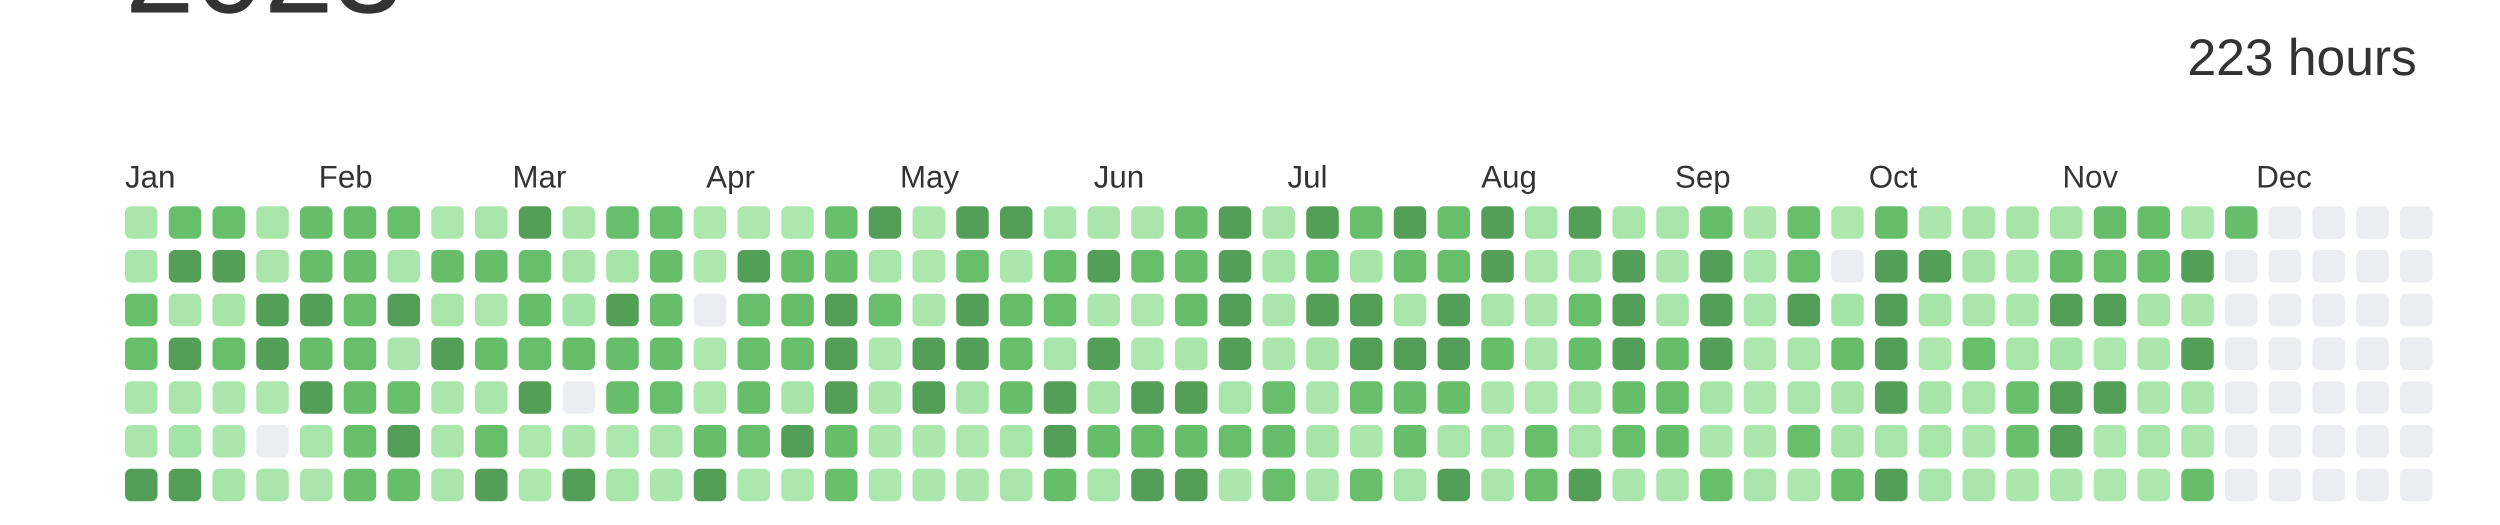
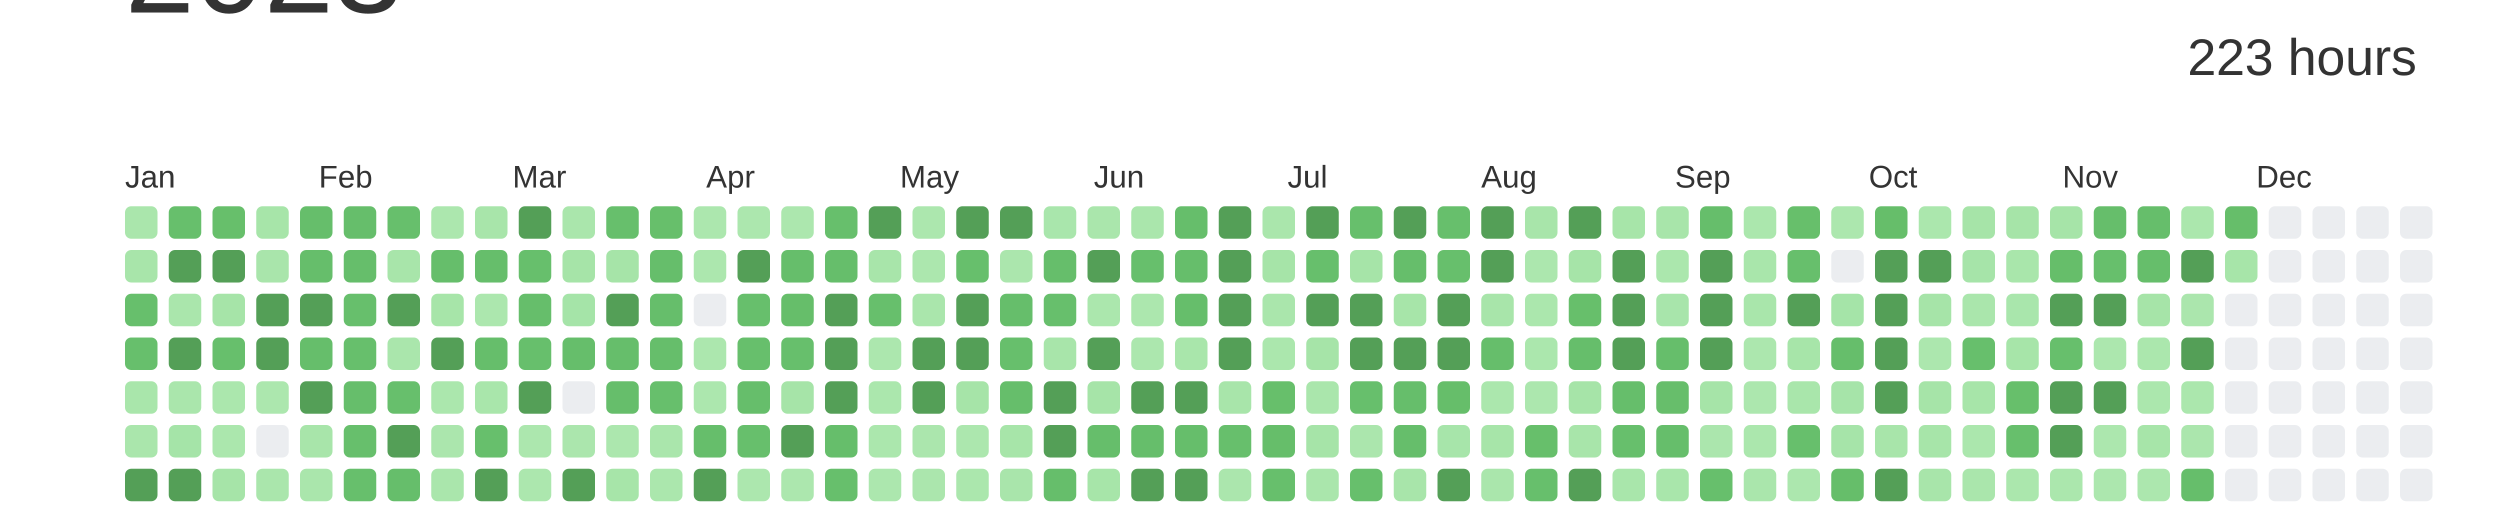
<svg xmlns="http://www.w3.org/2000/svg" baseProfile="full" height="42mm" version="1.1" viewBox="0,0,200,42" width="200mm">
  <defs />
  <rect fill="#ffffff" height="42" width="200" x="0" y="0" />
  <text alignment-baseline="hanging" fill="#333333" style="font-size:10.0px; font-family:Arial;" x="10" y="1">2023</text>
  <text alignment-baseline="hanging" fill="#333333" style="font-size:4.125px; font-family:Arial;" x="175" y="6">223 hours</text>
  <text fill="#333333" style="font-size:2.5px; font-family:Arial" x="10.0" y="15">Jan</text>
  <text fill="#333333" style="font-size:2.5px; font-family:Arial" x="25.5" y="15">Feb</text>
  <text fill="#333333" style="font-size:2.5px; font-family:Arial" x="41.0" y="15">Mar</text>
  <text fill="#333333" style="font-size:2.5px; font-family:Arial" x="56.5" y="15">Apr</text>
  <text fill="#333333" style="font-size:2.5px; font-family:Arial" x="72.0" y="15">May</text>
  <text fill="#333333" style="font-size:2.5px; font-family:Arial" x="87.5" y="15">Jun</text>
  <text fill="#333333" style="font-size:2.5px; font-family:Arial" x="103.0" y="15">Jul</text>
  <text fill="#333333" style="font-size:2.5px; font-family:Arial" x="118.5" y="15">Aug</text>
  <text fill="#333333" style="font-size:2.5px; font-family:Arial" x="134.0" y="15">Sep</text>
  <text fill="#333333" style="font-size:2.5px; font-family:Arial" x="149.5" y="15">Oct</text>
  <text fill="#333333" style="font-size:2.5px; font-family:Arial" x="165.0" y="15">Nov</text>
  <text fill="#333333" style="font-size:2.5px; font-family:Arial" x="180.5" y="15">Dec</text>
  <rect fill="#aae6ac" height="2.6" rx="0.5" ry="0.5" width="2.6" x="10.0" y="16.5" />
  <rect fill="#a8e5aa" height="2.6" rx="0.5" ry="0.5" width="2.6" x="10.0" y="20.0" />
  <rect fill="#67bf6c" height="2.6" rx="0.5" ry="0.5" width="2.6" x="10.0" y="23.5" />
  <rect fill="#67bf6c" height="2.6" rx="0.5" ry="0.5" width="2.6" x="10.0" y="27.0" />
  <rect fill="#a9e6ab" height="2.6" rx="0.5" ry="0.5" width="2.6" x="10.0" y="30.5" />
  <rect fill="#aae6ac" height="2.6" rx="0.5" ry="0.5" width="2.6" x="10.0" y="34.0" />
  <rect fill="#549F57" height="2.6" rx="0.5" ry="0.5" width="2.6" x="10.0" y="37.5" />
  <rect fill="#67bf6c" height="2.6" rx="0.5" ry="0.5" width="2.6" x="13.5" y="16.5" />
  <rect fill="#549F57" height="2.6" rx="0.5" ry="0.5" width="2.6" x="13.5" y="20.0" />
  <rect fill="#aae6ac" height="2.6" rx="0.5" ry="0.5" width="2.6" x="13.5" y="23.5" />
  <rect fill="#549F57" height="2.6" rx="0.5" ry="0.5" width="2.6" x="13.5" y="27.0" />
  <rect fill="#aae6ac" height="2.6" rx="0.5" ry="0.5" width="2.6" x="13.5" y="30.5" />
  <rect fill="#a5e4a8" height="2.6" rx="0.5" ry="0.5" width="2.6" x="13.5" y="34.0" />
  <rect fill="#549F57" height="2.6" rx="0.5" ry="0.5" width="2.6" x="13.5" y="37.5" />
  <rect fill="#67bf6b" height="2.6" rx="0.5" ry="0.5" width="2.6" x="17.0" y="16.5" />
  <rect fill="#549F57" height="2.6" rx="0.5" ry="0.5" width="2.6" x="17.0" y="20.0" />
  <rect fill="#a6e4a8" height="2.6" rx="0.5" ry="0.5" width="2.6" x="17.0" y="23.5" />
  <rect fill="#67bf6c" height="2.6" rx="0.5" ry="0.5" width="2.6" x="17.0" y="27.0" />
  <rect fill="#abe7ad" height="2.6" rx="0.5" ry="0.5" width="2.6" x="17.0" y="30.5" />
  <rect fill="#abe7ad" height="2.6" rx="0.5" ry="0.5" width="2.6" x="17.0" y="34.0" />
  <rect fill="#a6e4a8" height="2.6" rx="0.5" ry="0.5" width="2.6" x="17.0" y="37.5" />
  <rect fill="#a7e5a9" height="2.6" rx="0.5" ry="0.5" width="2.6" x="20.5" y="16.5" />
  <rect fill="#a9e5ab" height="2.6" rx="0.5" ry="0.5" width="2.6" x="20.5" y="20.0" />
  <rect fill="#549F57" height="2.6" rx="0.5" ry="0.5" width="2.6" x="20.5" y="23.5" />
  <rect fill="#549F57" height="2.6" rx="0.5" ry="0.5" width="2.6" x="20.5" y="27.0" />
  <rect fill="#ace7ae" height="2.6" rx="0.5" ry="0.5" width="2.6" x="20.5" y="30.5" />
  <rect fill="#EBEDF0" height="2.6" rx="0.5" ry="0.5" width="2.6" x="20.5" y="34.0" />
  <rect fill="#aae6ac" height="2.6" rx="0.5" ry="0.5" width="2.6" x="20.5" y="37.5" />
  <rect fill="#66be6b" height="2.6" rx="0.5" ry="0.5" width="2.6" x="24.0" y="16.5" />
  <rect fill="#66be6b" height="2.6" rx="0.5" ry="0.5" width="2.6" x="24.0" y="20.0" />
  <rect fill="#549F57" height="2.6" rx="0.5" ry="0.5" width="2.6" x="24.0" y="23.5" />
  <rect fill="#66be6b" height="2.6" rx="0.5" ry="0.5" width="2.6" x="24.0" y="27.0" />
  <rect fill="#549F57" height="2.6" rx="0.5" ry="0.5" width="2.6" x="24.0" y="30.5" />
  <rect fill="#a8e5aa" height="2.6" rx="0.5" ry="0.5" width="2.6" x="24.0" y="34.0" />
  <rect fill="#aae6ac" height="2.6" rx="0.5" ry="0.5" width="2.6" x="24.0" y="37.5" />
  <rect fill="#66be6b" height="2.6" rx="0.5" ry="0.5" width="2.6" x="27.5" y="16.5" />
  <rect fill="#66be6b" height="2.6" rx="0.5" ry="0.5" width="2.6" x="27.5" y="20.0" />
  <rect fill="#67bf6c" height="2.6" rx="0.5" ry="0.5" width="2.6" x="27.5" y="23.5" />
  <rect fill="#67bf6c" height="2.6" rx="0.5" ry="0.5" width="2.6" x="27.5" y="27.0" />
  <rect fill="#66be6b" height="2.6" rx="0.5" ry="0.5" width="2.6" x="27.5" y="30.5" />
  <rect fill="#67bf6c" height="2.6" rx="0.5" ry="0.5" width="2.6" x="27.5" y="34.0" />
  <rect fill="#67bf6c" height="2.6" rx="0.5" ry="0.5" width="2.6" x="27.5" y="37.5" />
  <rect fill="#67bf6c" height="2.6" rx="0.5" ry="0.5" width="2.6" x="31.0" y="16.5" />
  <rect fill="#a8e5aa" height="2.6" rx="0.5" ry="0.5" width="2.6" x="31.0" y="20.0" />
  <rect fill="#549F57" height="2.6" rx="0.5" ry="0.5" width="2.6" x="31.0" y="23.5" />
  <rect fill="#aae6ac" height="2.6" rx="0.5" ry="0.5" width="2.6" x="31.0" y="27.0" />
  <rect fill="#67bf6c" height="2.6" rx="0.5" ry="0.5" width="2.6" x="31.0" y="30.5" />
  <rect fill="#549F57" height="2.6" rx="0.5" ry="0.5" width="2.6" x="31.0" y="34.0" />
  <rect fill="#66be6b" height="2.6" rx="0.5" ry="0.5" width="2.6" x="31.0" y="37.5" />
  <rect fill="#ace7ae" height="2.6" rx="0.5" ry="0.5" width="2.6" x="34.5" y="16.5" />
  <rect fill="#66be6b" height="2.6" rx="0.5" ry="0.5" width="2.6" x="34.5" y="20.0" />
  <rect fill="#a7e5a9" height="2.6" rx="0.5" ry="0.5" width="2.6" x="34.5" y="23.5" />
  <rect fill="#549F57" height="2.6" rx="0.5" ry="0.5" width="2.6" x="34.5" y="27.0" />
  <rect fill="#abe7ad" height="2.6" rx="0.5" ry="0.5" width="2.6" x="34.5" y="30.5" />
  <rect fill="#abe6ad" height="2.6" rx="0.5" ry="0.5" width="2.6" x="34.5" y="34.0" />
  <rect fill="#aae6ac" height="2.6" rx="0.5" ry="0.5" width="2.6" x="34.5" y="37.5" />
  <rect fill="#a8e5aa" height="2.6" rx="0.5" ry="0.5" width="2.6" x="38.0" y="16.5" />
  <rect fill="#66be6b" height="2.6" rx="0.5" ry="0.5" width="2.6" x="38.0" y="20.0" />
  <rect fill="#ace7ae" height="2.6" rx="0.5" ry="0.5" width="2.6" x="38.0" y="23.5" />
  <rect fill="#66be6b" height="2.6" rx="0.5" ry="0.5" width="2.6" x="38.0" y="27.0" />
  <rect fill="#a9e6ab" height="2.6" rx="0.5" ry="0.5" width="2.6" x="38.0" y="30.5" />
  <rect fill="#67bf6c" height="2.6" rx="0.5" ry="0.5" width="2.6" x="38.0" y="34.0" />
  <rect fill="#549F57" height="2.6" rx="0.5" ry="0.5" width="2.6" x="38.0" y="37.5" />
  <rect fill="#549F57" height="2.6" rx="0.5" ry="0.5" width="2.6" x="41.5" y="16.5" />
  <rect fill="#67bf6c" height="2.6" rx="0.5" ry="0.5" width="2.6" x="41.5" y="20.0" />
  <rect fill="#66be6b" height="2.6" rx="0.5" ry="0.5" width="2.6" x="41.5" y="23.5" />
  <rect fill="#67bf6c" height="2.6" rx="0.5" ry="0.5" width="2.6" x="41.5" y="27.0" />
  <rect fill="#549F57" height="2.6" rx="0.5" ry="0.5" width="2.6" x="41.5" y="30.5" />
  <rect fill="#ace7ae" height="2.6" rx="0.5" ry="0.5" width="2.6" x="41.5" y="34.0" />
  <rect fill="#ace7ae" height="2.6" rx="0.5" ry="0.5" width="2.6" x="41.5" y="37.5" />
  <rect fill="#aae6ac" height="2.6" rx="0.5" ry="0.5" width="2.6" x="45.0" y="16.5" />
  <rect fill="#a6e4a8" height="2.6" rx="0.5" ry="0.5" width="2.6" x="45.0" y="20.0" />
  <rect fill="#a5e4a8" height="2.6" rx="0.5" ry="0.5" width="2.6" x="45.0" y="23.5" />
  <rect fill="#66be6b" height="2.6" rx="0.5" ry="0.5" width="2.6" x="45.0" y="27.0" />
  <rect fill="#EBEDF0" height="2.6" rx="0.5" ry="0.5" width="2.6" x="45.0" y="30.5" />
  <rect fill="#abe6ad" height="2.6" rx="0.5" ry="0.5" width="2.6" x="45.0" y="34.0" />
  <rect fill="#549F57" height="2.6" rx="0.5" ry="0.5" width="2.6" x="45.0" y="37.5" />
  <rect fill="#67bf6c" height="2.6" rx="0.5" ry="0.5" width="2.6" x="48.5" y="16.5" />
  <rect fill="#a6e4a8" height="2.6" rx="0.5" ry="0.5" width="2.6" x="48.5" y="20.0" />
  <rect fill="#549F57" height="2.6" rx="0.5" ry="0.5" width="2.6" x="48.5" y="23.5" />
  <rect fill="#66be6b" height="2.6" rx="0.5" ry="0.5" width="2.6" x="48.5" y="27.0" />
  <rect fill="#66be6b" height="2.6" rx="0.5" ry="0.5" width="2.6" x="48.5" y="30.5" />
  <rect fill="#ace7ae" height="2.6" rx="0.5" ry="0.5" width="2.6" x="48.5" y="34.0" />
  <rect fill="#a7e5a9" height="2.6" rx="0.5" ry="0.5" width="2.6" x="48.5" y="37.5" />
  <rect fill="#67bf6b" height="2.6" rx="0.5" ry="0.5" width="2.6" x="52.0" y="16.5" />
  <rect fill="#66be6b" height="2.6" rx="0.5" ry="0.5" width="2.6" x="52.0" y="20.0" />
  <rect fill="#66be6b" height="2.6" rx="0.5" ry="0.5" width="2.6" x="52.0" y="23.5" />
  <rect fill="#66be6b" height="2.6" rx="0.5" ry="0.5" width="2.6" x="52.0" y="27.0" />
  <rect fill="#67bf6c" height="2.6" rx="0.5" ry="0.5" width="2.6" x="52.0" y="30.5" />
  <rect fill="#aae6ac" height="2.6" rx="0.5" ry="0.5" width="2.6" x="52.0" y="34.0" />
  <rect fill="#abe7ad" height="2.6" rx="0.5" ry="0.5" width="2.6" x="52.0" y="37.5" />
  <rect fill="#ace7ae" height="2.6" rx="0.5" ry="0.5" width="2.6" x="55.5" y="16.5" />
  <rect fill="#ace7ae" height="2.6" rx="0.5" ry="0.5" width="2.6" x="55.5" y="20.0" />
  <rect fill="#EBEDF0" height="2.6" rx="0.5" ry="0.5" width="2.6" x="55.5" y="23.5" />
  <rect fill="#ace7ae" height="2.6" rx="0.5" ry="0.5" width="2.6" x="55.5" y="27.0" />
  <rect fill="#ace7ae" height="2.6" rx="0.5" ry="0.5" width="2.6" x="55.5" y="30.5" />
  <rect fill="#66be6b" height="2.6" rx="0.5" ry="0.5" width="2.6" x="55.5" y="34.0" />
  <rect fill="#549F57" height="2.6" rx="0.5" ry="0.5" width="2.6" x="55.5" y="37.5" />
  <rect fill="#ace7ae" height="2.6" rx="0.5" ry="0.5" width="2.6" x="59.0" y="16.5" />
  <rect fill="#549F57" height="2.6" rx="0.5" ry="0.5" width="2.6" x="59.0" y="20.0" />
  <rect fill="#67bf6c" height="2.6" rx="0.5" ry="0.5" width="2.6" x="59.0" y="23.5" />
  <rect fill="#67bf6c" height="2.6" rx="0.5" ry="0.5" width="2.6" x="59.0" y="27.0" />
  <rect fill="#66be6b" height="2.6" rx="0.5" ry="0.5" width="2.6" x="59.0" y="30.5" />
  <rect fill="#67bf6c" height="2.6" rx="0.5" ry="0.5" width="2.6" x="59.0" y="34.0" />
  <rect fill="#ace7ae" height="2.6" rx="0.5" ry="0.5" width="2.6" x="59.0" y="37.5" />
  <rect fill="#ace7ae" height="2.6" rx="0.5" ry="0.5" width="2.6" x="62.5" y="16.5" />
  <rect fill="#66be6b" height="2.6" rx="0.5" ry="0.5" width="2.6" x="62.5" y="20.0" />
  <rect fill="#66be6a" height="2.6" rx="0.5" ry="0.5" width="2.6" x="62.5" y="23.5" />
  <rect fill="#67bf6c" height="2.6" rx="0.5" ry="0.5" width="2.6" x="62.5" y="27.0" />
  <rect fill="#a6e4a8" height="2.6" rx="0.5" ry="0.5" width="2.6" x="62.5" y="30.5" />
  <rect fill="#549F57" height="2.6" rx="0.5" ry="0.5" width="2.6" x="62.5" y="34.0" />
  <rect fill="#ace7ae" height="2.6" rx="0.5" ry="0.5" width="2.6" x="62.5" y="37.5" />
  <rect fill="#67bf6c" height="2.6" rx="0.5" ry="0.5" width="2.6" x="66.0" y="16.5" />
  <rect fill="#66be6b" height="2.6" rx="0.5" ry="0.5" width="2.6" x="66.0" y="20.0" />
  <rect fill="#549F57" height="2.6" rx="0.5" ry="0.5" width="2.6" x="66.0" y="23.5" />
  <rect fill="#549F57" height="2.6" rx="0.5" ry="0.5" width="2.6" x="66.0" y="27.0" />
  <rect fill="#549F57" height="2.6" rx="0.5" ry="0.5" width="2.6" x="66.0" y="30.5" />
  <rect fill="#66be6b" height="2.6" rx="0.5" ry="0.5" width="2.6" x="66.0" y="34.0" />
  <rect fill="#67bf6c" height="2.6" rx="0.5" ry="0.5" width="2.6" x="66.0" y="37.5" />
  <rect fill="#549F57" height="2.6" rx="0.5" ry="0.5" width="2.6" x="69.5" y="16.5" />
  <rect fill="#a8e5aa" height="2.6" rx="0.5" ry="0.5" width="2.6" x="69.5" y="20.0" />
  <rect fill="#67bf6c" height="2.6" rx="0.5" ry="0.5" width="2.6" x="69.5" y="23.5" />
  <rect fill="#ace7ae" height="2.6" rx="0.5" ry="0.5" width="2.6" x="69.5" y="27.0" />
  <rect fill="#abe7ad" height="2.6" rx="0.5" ry="0.5" width="2.6" x="69.5" y="30.5" />
  <rect fill="#abe7ad" height="2.6" rx="0.5" ry="0.5" width="2.6" x="69.5" y="34.0" />
  <rect fill="#ace7ae" height="2.6" rx="0.5" ry="0.5" width="2.6" x="69.5" y="37.5" />
  <rect fill="#ace7ae" height="2.6" rx="0.5" ry="0.5" width="2.6" x="73.0" y="16.5" />
  <rect fill="#ace7ae" height="2.6" rx="0.5" ry="0.5" width="2.6" x="73.0" y="20.0" />
  <rect fill="#aae6ac" height="2.6" rx="0.5" ry="0.5" width="2.6" x="73.0" y="23.5" />
  <rect fill="#549F57" height="2.6" rx="0.5" ry="0.5" width="2.6" x="73.0" y="27.0" />
  <rect fill="#549F57" height="2.6" rx="0.5" ry="0.5" width="2.6" x="73.0" y="30.5" />
  <rect fill="#abe6ad" height="2.6" rx="0.5" ry="0.5" width="2.6" x="73.0" y="34.0" />
  <rect fill="#abe6ad" height="2.6" rx="0.5" ry="0.5" width="2.6" x="73.0" y="37.5" />
  <rect fill="#549F57" height="2.6" rx="0.5" ry="0.5" width="2.6" x="76.5" y="16.5" />
  <rect fill="#67bf6c" height="2.6" rx="0.5" ry="0.5" width="2.6" x="76.5" y="20.0" />
  <rect fill="#549F57" height="2.6" rx="0.5" ry="0.5" width="2.6" x="76.5" y="23.5" />
  <rect fill="#549F57" height="2.6" rx="0.5" ry="0.5" width="2.6" x="76.5" y="27.0" />
  <rect fill="#a6e4a8" height="2.6" rx="0.5" ry="0.5" width="2.6" x="76.5" y="30.5" />
  <rect fill="#ace7ae" height="2.6" rx="0.5" ry="0.5" width="2.6" x="76.5" y="34.0" />
  <rect fill="#abe7ad" height="2.6" rx="0.5" ry="0.5" width="2.6" x="76.5" y="37.5" />
  <rect fill="#549F57" height="2.6" rx="0.5" ry="0.5" width="2.6" x="80.0" y="16.5" />
  <rect fill="#abe6ad" height="2.6" rx="0.5" ry="0.5" width="2.6" x="80.0" y="20.0" />
  <rect fill="#66be6b" height="2.6" rx="0.5" ry="0.5" width="2.6" x="80.0" y="23.5" />
  <rect fill="#67bf6c" height="2.6" rx="0.5" ry="0.5" width="2.6" x="80.0" y="27.0" />
  <rect fill="#66be6b" height="2.6" rx="0.5" ry="0.5" width="2.6" x="80.0" y="30.5" />
  <rect fill="#a7e5a9" height="2.6" rx="0.5" ry="0.5" width="2.6" x="80.0" y="34.0" />
  <rect fill="#a9e5ab" height="2.6" rx="0.5" ry="0.5" width="2.6" x="80.0" y="37.5" />
  <rect fill="#a9e6ac" height="2.6" rx="0.5" ry="0.5" width="2.6" x="83.5" y="16.5" />
  <rect fill="#66be6b" height="2.6" rx="0.5" ry="0.5" width="2.6" x="83.5" y="20.0" />
  <rect fill="#67bf6c" height="2.6" rx="0.5" ry="0.5" width="2.6" x="83.5" y="23.5" />
  <rect fill="#a8e5aa" height="2.6" rx="0.5" ry="0.5" width="2.6" x="83.5" y="27.0" />
  <rect fill="#549F57" height="2.6" rx="0.5" ry="0.5" width="2.6" x="83.5" y="30.5" />
  <rect fill="#549F57" height="2.6" rx="0.5" ry="0.5" width="2.6" x="83.5" y="34.0" />
  <rect fill="#66be6b" height="2.6" rx="0.5" ry="0.5" width="2.6" x="83.5" y="37.5" />
  <rect fill="#aae6ac" height="2.6" rx="0.5" ry="0.5" width="2.6" x="87.0" y="16.5" />
  <rect fill="#549F57" height="2.6" rx="0.5" ry="0.5" width="2.6" x="87.0" y="20.0" />
  <rect fill="#abe7ad" height="2.6" rx="0.5" ry="0.5" width="2.6" x="87.0" y="23.5" />
  <rect fill="#549F57" height="2.6" rx="0.5" ry="0.5" width="2.6" x="87.0" y="27.0" />
  <rect fill="#a6e4a8" height="2.6" rx="0.5" ry="0.5" width="2.6" x="87.0" y="30.5" />
  <rect fill="#66be6b" height="2.6" rx="0.5" ry="0.5" width="2.6" x="87.0" y="34.0" />
  <rect fill="#a7e5a9" height="2.6" rx="0.5" ry="0.5" width="2.6" x="87.0" y="37.5" />
  <rect fill="#aae6ac" height="2.6" rx="0.5" ry="0.5" width="2.6" x="90.5" y="16.5" />
  <rect fill="#67bf6c" height="2.6" rx="0.5" ry="0.5" width="2.6" x="90.5" y="20.0" />
  <rect fill="#ace7ae" height="2.6" rx="0.5" ry="0.5" width="2.6" x="90.5" y="23.5" />
  <rect fill="#ace7ae" height="2.6" rx="0.5" ry="0.5" width="2.6" x="90.5" y="27.0" />
  <rect fill="#549F57" height="2.6" rx="0.5" ry="0.5" width="2.6" x="90.5" y="30.5" />
  <rect fill="#66be6b" height="2.6" rx="0.5" ry="0.5" width="2.6" x="90.5" y="34.0" />
  <rect fill="#549F57" height="2.6" rx="0.5" ry="0.5" width="2.6" x="90.5" y="37.5" />
  <rect fill="#66be6b" height="2.6" rx="0.5" ry="0.5" width="2.6" x="94.0" y="16.5" />
  <rect fill="#66be6b" height="2.6" rx="0.5" ry="0.5" width="2.6" x="94.0" y="20.0" />
  <rect fill="#66be6b" height="2.6" rx="0.5" ry="0.5" width="2.6" x="94.0" y="23.5" />
  <rect fill="#a9e6ab" height="2.6" rx="0.5" ry="0.5" width="2.6" x="94.0" y="27.0" />
  <rect fill="#549F57" height="2.6" rx="0.5" ry="0.5" width="2.6" x="94.0" y="30.5" />
  <rect fill="#66be6b" height="2.6" rx="0.5" ry="0.5" width="2.6" x="94.0" y="34.0" />
  <rect fill="#549F57" height="2.6" rx="0.5" ry="0.5" width="2.6" x="94.0" y="37.5" />
  <rect fill="#549F57" height="2.6" rx="0.5" ry="0.5" width="2.6" x="97.5" y="16.5" />
  <rect fill="#549F57" height="2.6" rx="0.5" ry="0.5" width="2.6" x="97.5" y="20.0" />
  <rect fill="#549F57" height="2.6" rx="0.5" ry="0.5" width="2.6" x="97.5" y="23.5" />
  <rect fill="#549F57" height="2.6" rx="0.5" ry="0.5" width="2.6" x="97.5" y="27.0" />
  <rect fill="#a8e5aa" height="2.6" rx="0.5" ry="0.5" width="2.6" x="97.5" y="30.5" />
  <rect fill="#67bf6c" height="2.6" rx="0.5" ry="0.5" width="2.6" x="97.5" y="34.0" />
  <rect fill="#abe6ad" height="2.6" rx="0.5" ry="0.5" width="2.6" x="97.5" y="37.5" />
  <rect fill="#aae6ac" height="2.6" rx="0.5" ry="0.5" width="2.6" x="101.0" y="16.5" />
  <rect fill="#a6e4a8" height="2.6" rx="0.5" ry="0.5" width="2.6" x="101.0" y="20.0" />
  <rect fill="#aae6ac" height="2.6" rx="0.5" ry="0.5" width="2.6" x="101.0" y="23.5" />
  <rect fill="#abe7ad" height="2.6" rx="0.5" ry="0.5" width="2.6" x="101.0" y="27.0" />
  <rect fill="#67bf6b" height="2.6" rx="0.5" ry="0.5" width="2.6" x="101.0" y="30.5" />
  <rect fill="#66be6a" height="2.6" rx="0.5" ry="0.5" width="2.6" x="101.0" y="34.0" />
  <rect fill="#67bf6c" height="2.6" rx="0.5" ry="0.5" width="2.6" x="101.0" y="37.5" />
  <rect fill="#549F57" height="2.6" rx="0.5" ry="0.5" width="2.6" x="104.5" y="16.5" />
  <rect fill="#67bf6c" height="2.6" rx="0.5" ry="0.5" width="2.6" x="104.5" y="20.0" />
  <rect fill="#549F57" height="2.6" rx="0.5" ry="0.5" width="2.6" x="104.5" y="23.5" />
  <rect fill="#a6e4a8" height="2.6" rx="0.5" ry="0.5" width="2.6" x="104.5" y="27.0" />
  <rect fill="#aae6ac" height="2.6" rx="0.5" ry="0.5" width="2.6" x="104.5" y="30.5" />
  <rect fill="#a6e4a8" height="2.6" rx="0.5" ry="0.5" width="2.6" x="104.5" y="34.0" />
  <rect fill="#aae6ac" height="2.6" rx="0.5" ry="0.5" width="2.6" x="104.5" y="37.5" />
  <rect fill="#67bf6c" height="2.6" rx="0.5" ry="0.5" width="2.6" x="108.0" y="16.5" />
  <rect fill="#a6e4a8" height="2.6" rx="0.5" ry="0.5" width="2.6" x="108.0" y="20.0" />
  <rect fill="#549F57" height="2.6" rx="0.5" ry="0.5" width="2.6" x="108.0" y="23.5" />
  <rect fill="#549F57" height="2.6" rx="0.5" ry="0.5" width="2.6" x="108.0" y="27.0" />
  <rect fill="#67bf6c" height="2.6" rx="0.5" ry="0.5" width="2.6" x="108.0" y="30.5" />
  <rect fill="#abe6ad" height="2.6" rx="0.5" ry="0.5" width="2.6" x="108.0" y="34.0" />
  <rect fill="#67bf6c" height="2.6" rx="0.5" ry="0.5" width="2.6" x="108.0" y="37.5" />
  <rect fill="#549F57" height="2.6" rx="0.5" ry="0.5" width="2.6" x="111.5" y="16.5" />
  <rect fill="#66be6b" height="2.6" rx="0.5" ry="0.5" width="2.6" x="111.5" y="20.0" />
  <rect fill="#a7e5a9" height="2.6" rx="0.5" ry="0.5" width="2.6" x="111.5" y="23.5" />
  <rect fill="#549F57" height="2.6" rx="0.5" ry="0.5" width="2.6" x="111.5" y="27.0" />
  <rect fill="#66be6b" height="2.6" rx="0.5" ry="0.5" width="2.6" x="111.5" y="30.5" />
  <rect fill="#66be6b" height="2.6" rx="0.5" ry="0.5" width="2.6" x="111.5" y="34.0" />
  <rect fill="#a8e5aa" height="2.6" rx="0.5" ry="0.5" width="2.6" x="111.5" y="37.5" />
  <rect fill="#67bf6c" height="2.6" rx="0.5" ry="0.5" width="2.6" x="115.0" y="16.5" />
  <rect fill="#67bf6c" height="2.6" rx="0.5" ry="0.5" width="2.6" x="115.0" y="20.0" />
  <rect fill="#549F57" height="2.6" rx="0.5" ry="0.5" width="2.6" x="115.0" y="23.5" />
  <rect fill="#549F57" height="2.6" rx="0.5" ry="0.5" width="2.6" x="115.0" y="27.0" />
  <rect fill="#66be6a" height="2.6" rx="0.5" ry="0.5" width="2.6" x="115.0" y="30.5" />
  <rect fill="#a7e5aa" height="2.6" rx="0.5" ry="0.5" width="2.6" x="115.0" y="34.0" />
  <rect fill="#549F57" height="2.6" rx="0.5" ry="0.5" width="2.6" x="115.0" y="37.5" />
  <rect fill="#549F57" height="2.6" rx="0.5" ry="0.5" width="2.6" x="118.5" y="16.5" />
  <rect fill="#549F57" height="2.6" rx="0.5" ry="0.5" width="2.6" x="118.5" y="20.0" />
  <rect fill="#a8e5aa" height="2.6" rx="0.5" ry="0.5" width="2.6" x="118.5" y="23.5" />
  <rect fill="#66be6b" height="2.6" rx="0.5" ry="0.5" width="2.6" x="118.5" y="27.0" />
  <rect fill="#abe7ad" height="2.6" rx="0.5" ry="0.5" width="2.6" x="118.5" y="30.5" />
  <rect fill="#a7e5a9" height="2.6" rx="0.5" ry="0.5" width="2.6" x="118.5" y="34.0" />
  <rect fill="#aae6ac" height="2.6" rx="0.5" ry="0.5" width="2.6" x="118.5" y="37.5" />
  <rect fill="#a8e5aa" height="2.6" rx="0.5" ry="0.5" width="2.6" x="122.0" y="16.5" />
  <rect fill="#ace7ae" height="2.6" rx="0.5" ry="0.5" width="2.6" x="122.0" y="20.0" />
  <rect fill="#abe7ad" height="2.6" rx="0.5" ry="0.5" width="2.6" x="122.0" y="23.5" />
  <rect fill="#abe7ad" height="2.6" rx="0.5" ry="0.5" width="2.6" x="122.0" y="27.0" />
  <rect fill="#ace7ae" height="2.6" rx="0.5" ry="0.5" width="2.6" x="122.0" y="30.5" />
  <rect fill="#67bf6b" height="2.6" rx="0.5" ry="0.5" width="2.6" x="122.0" y="34.0" />
  <rect fill="#67bf6c" height="2.6" rx="0.5" ry="0.5" width="2.6" x="122.0" y="37.5" />
  <rect fill="#549F57" height="2.6" rx="0.5" ry="0.5" width="2.6" x="125.5" y="16.5" />
  <rect fill="#a6e4a8" height="2.6" rx="0.5" ry="0.5" width="2.6" x="125.5" y="20.0" />
  <rect fill="#67bf6b" height="2.6" rx="0.5" ry="0.5" width="2.6" x="125.5" y="23.5" />
  <rect fill="#66be6b" height="2.6" rx="0.5" ry="0.5" width="2.6" x="125.5" y="27.0" />
  <rect fill="#a6e4a8" height="2.6" rx="0.5" ry="0.5" width="2.6" x="125.5" y="30.5" />
  <rect fill="#a8e5aa" height="2.6" rx="0.5" ry="0.5" width="2.6" x="125.5" y="34.0" />
  <rect fill="#549F57" height="2.6" rx="0.5" ry="0.5" width="2.6" x="125.5" y="37.5" />
  <rect fill="#a7e5a9" height="2.6" rx="0.5" ry="0.5" width="2.6" x="129.0" y="16.5" />
  <rect fill="#549F57" height="2.6" rx="0.5" ry="0.5" width="2.6" x="129.0" y="20.0" />
  <rect fill="#549F57" height="2.6" rx="0.5" ry="0.5" width="2.6" x="129.0" y="23.5" />
  <rect fill="#549F57" height="2.6" rx="0.5" ry="0.5" width="2.6" x="129.0" y="27.0" />
  <rect fill="#66be6b" height="2.6" rx="0.5" ry="0.5" width="2.6" x="129.0" y="30.5" />
  <rect fill="#67bf6c" height="2.6" rx="0.5" ry="0.5" width="2.6" x="129.0" y="34.0" />
  <rect fill="#a9e6ab" height="2.6" rx="0.5" ry="0.5" width="2.6" x="129.0" y="37.5" />
  <rect fill="#a8e5aa" height="2.6" rx="0.5" ry="0.5" width="2.6" x="132.5" y="16.5" />
  <rect fill="#abe7ad" height="2.6" rx="0.5" ry="0.5" width="2.6" x="132.5" y="20.0" />
  <rect fill="#a8e5ab" height="2.6" rx="0.5" ry="0.5" width="2.6" x="132.5" y="23.5" />
  <rect fill="#66be6b" height="2.6" rx="0.5" ry="0.5" width="2.6" x="132.5" y="27.0" />
  <rect fill="#67be6b" height="2.6" rx="0.5" ry="0.5" width="2.6" x="132.5" y="30.5" />
  <rect fill="#66be6b" height="2.6" rx="0.5" ry="0.5" width="2.6" x="132.5" y="34.0" />
  <rect fill="#a9e6ab" height="2.6" rx="0.5" ry="0.5" width="2.6" x="132.5" y="37.5" />
  <rect fill="#66be6b" height="2.6" rx="0.5" ry="0.5" width="2.6" x="136.0" y="16.5" />
  <rect fill="#549F57" height="2.6" rx="0.5" ry="0.5" width="2.6" x="136.0" y="20.0" />
  <rect fill="#549F57" height="2.6" rx="0.5" ry="0.5" width="2.6" x="136.0" y="23.5" />
  <rect fill="#549F57" height="2.6" rx="0.5" ry="0.5" width="2.6" x="136.0" y="27.0" />
  <rect fill="#a6e4a8" height="2.6" rx="0.5" ry="0.5" width="2.6" x="136.0" y="30.5" />
  <rect fill="#abe6ad" height="2.6" rx="0.5" ry="0.5" width="2.6" x="136.0" y="34.0" />
  <rect fill="#67bf6c" height="2.6" rx="0.5" ry="0.5" width="2.6" x="136.0" y="37.5" />
  <rect fill="#abe7ad" height="2.6" rx="0.5" ry="0.5" width="2.6" x="139.5" y="16.5" />
  <rect fill="#a9e6ab" height="2.6" rx="0.5" ry="0.5" width="2.6" x="139.5" y="20.0" />
  <rect fill="#a9e6ab" height="2.6" rx="0.5" ry="0.5" width="2.6" x="139.5" y="23.5" />
  <rect fill="#ace7ae" height="2.6" rx="0.5" ry="0.5" width="2.6" x="139.5" y="27.0" />
  <rect fill="#ace7ae" height="2.6" rx="0.5" ry="0.5" width="2.6" x="139.5" y="30.5" />
  <rect fill="#abe7ad" height="2.6" rx="0.5" ry="0.5" width="2.6" x="139.5" y="34.0" />
  <rect fill="#aae6ac" height="2.6" rx="0.5" ry="0.5" width="2.6" x="139.5" y="37.5" />
  <rect fill="#67bf6b" height="2.6" rx="0.5" ry="0.5" width="2.6" x="143.0" y="16.5" />
  <rect fill="#67bf6c" height="2.6" rx="0.5" ry="0.5" width="2.6" x="143.0" y="20.0" />
  <rect fill="#549F57" height="2.6" rx="0.5" ry="0.5" width="2.6" x="143.0" y="23.5" />
  <rect fill="#a7e5a9" height="2.6" rx="0.5" ry="0.5" width="2.6" x="143.0" y="27.0" />
  <rect fill="#a9e6ab" height="2.6" rx="0.5" ry="0.5" width="2.6" x="143.0" y="30.5" />
  <rect fill="#67bf6c" height="2.6" rx="0.5" ry="0.5" width="2.6" x="143.0" y="34.0" />
  <rect fill="#ace7ae" height="2.6" rx="0.5" ry="0.5" width="2.6" x="143.0" y="37.5" />
  <rect fill="#ace7ae" height="2.6" rx="0.5" ry="0.5" width="2.6" x="146.5" y="16.5" />
  <rect fill="#EBEDF0" height="2.6" rx="0.5" ry="0.5" width="2.6" x="146.5" y="20.0" />
  <rect fill="#a5e4a8" height="2.6" rx="0.5" ry="0.5" width="2.6" x="146.5" y="23.5" />
  <rect fill="#66be6b" height="2.6" rx="0.5" ry="0.5" width="2.6" x="146.5" y="27.0" />
  <rect fill="#a6e4a9" height="2.6" rx="0.5" ry="0.5" width="2.6" x="146.5" y="30.5" />
  <rect fill="#a6e4a9" height="2.6" rx="0.5" ry="0.5" width="2.6" x="146.5" y="34.0" />
  <rect fill="#66be6a" height="2.6" rx="0.5" ry="0.5" width="2.6" x="146.5" y="37.5" />
  <rect fill="#66be6a" height="2.6" rx="0.5" ry="0.5" width="2.6" x="150.0" y="16.5" />
  <rect fill="#549F57" height="2.6" rx="0.5" ry="0.5" width="2.6" x="150.0" y="20.0" />
  <rect fill="#549F57" height="2.6" rx="0.5" ry="0.5" width="2.6" x="150.0" y="23.5" />
  <rect fill="#549F57" height="2.6" rx="0.5" ry="0.5" width="2.6" x="150.0" y="27.0" />
  <rect fill="#549F57" height="2.6" rx="0.5" ry="0.5" width="2.6" x="150.0" y="30.5" />
  <rect fill="#a8e5aa" height="2.6" rx="0.5" ry="0.5" width="2.6" x="150.0" y="34.0" />
  <rect fill="#549F57" height="2.6" rx="0.5" ry="0.5" width="2.6" x="150.0" y="37.5" />
  <rect fill="#abe7ad" height="2.6" rx="0.5" ry="0.5" width="2.6" x="153.5" y="16.5" />
  <rect fill="#549F57" height="2.6" rx="0.5" ry="0.5" width="2.6" x="153.5" y="20.0" />
  <rect fill="#a6e4a8" height="2.6" rx="0.5" ry="0.5" width="2.6" x="153.5" y="23.5" />
  <rect fill="#ace7ae" height="2.6" rx="0.5" ry="0.5" width="2.6" x="153.5" y="27.0" />
  <rect fill="#a6e4a8" height="2.6" rx="0.5" ry="0.5" width="2.6" x="153.5" y="30.5" />
  <rect fill="#a7e5a9" height="2.6" rx="0.5" ry="0.5" width="2.6" x="153.5" y="34.0" />
  <rect fill="#a8e5aa" height="2.6" rx="0.5" ry="0.5" width="2.6" x="153.5" y="37.5" />
  <rect fill="#a6e4a8" height="2.6" rx="0.5" ry="0.5" width="2.6" x="157.0" y="16.5" />
  <rect fill="#a6e4a9" height="2.6" rx="0.5" ry="0.5" width="2.6" x="157.0" y="20.0" />
  <rect fill="#aae6ac" height="2.6" rx="0.5" ry="0.5" width="2.6" x="157.0" y="23.5" />
  <rect fill="#67bf6c" height="2.6" rx="0.5" ry="0.5" width="2.6" x="157.0" y="27.0" />
  <rect fill="#a7e5a9" height="2.6" rx="0.5" ry="0.5" width="2.6" x="157.0" y="30.5" />
  <rect fill="#abe7ad" height="2.6" rx="0.5" ry="0.5" width="2.6" x="157.0" y="34.0" />
  <rect fill="#aae6ac" height="2.6" rx="0.5" ry="0.5" width="2.6" x="157.0" y="37.5" />
  <rect fill="#a6e4a8" height="2.6" rx="0.5" ry="0.5" width="2.6" x="160.5" y="16.5" />
  <rect fill="#a9e6ab" height="2.6" rx="0.5" ry="0.5" width="2.6" x="160.5" y="20.0" />
  <rect fill="#a9e6ac" height="2.6" rx="0.5" ry="0.5" width="2.6" x="160.5" y="23.5" />
  <rect fill="#a7e5a9" height="2.6" rx="0.5" ry="0.5" width="2.6" x="160.5" y="27.0" />
  <rect fill="#67bf6b" height="2.6" rx="0.5" ry="0.5" width="2.6" x="160.5" y="30.5" />
  <rect fill="#67bf6c" height="2.6" rx="0.5" ry="0.5" width="2.6" x="160.5" y="34.0" />
  <rect fill="#abe7ad" height="2.6" rx="0.5" ry="0.5" width="2.6" x="160.5" y="37.5" />
  <rect fill="#a6e4a8" height="2.6" rx="0.5" ry="0.5" width="2.6" x="164.0" y="16.5" />
  <rect fill="#66be6a" height="2.6" rx="0.5" ry="0.5" width="2.6" x="164.0" y="20.0" />
  <rect fill="#549F57" height="2.6" rx="0.5" ry="0.5" width="2.6" x="164.0" y="23.5" />
-   <rect fill="#a5e4a7" height="2.6" rx="0.5" ry="0.5" width="2.6" x="164.0" y="27.0" />
+   <rect fill="#67bf6c" height="2.6" rx="0.5" ry="0.5" width="2.6" x="164.0" y="27.0" />
  <rect fill="#549F57" height="2.6" rx="0.5" ry="0.5" width="2.6" x="164.0" y="30.5" />
  <rect fill="#549F57" height="2.6" rx="0.5" ry="0.5" width="2.6" x="164.0" y="34.0" />
  <rect fill="#abe7ad" height="2.6" rx="0.5" ry="0.5" width="2.6" x="164.0" y="37.5" />
  <rect fill="#66be6b" height="2.6" rx="0.5" ry="0.5" width="2.6" x="167.5" y="16.5" />
  <rect fill="#67bf6c" height="2.6" rx="0.5" ry="0.5" width="2.6" x="167.5" y="20.0" />
  <rect fill="#549F57" height="2.6" rx="0.5" ry="0.5" width="2.6" x="167.5" y="23.5" />
  <rect fill="#ace7ae" height="2.6" rx="0.5" ry="0.5" width="2.6" x="167.5" y="27.0" />
  <rect fill="#549F57" height="2.6" rx="0.5" ry="0.5" width="2.6" x="167.5" y="30.5" />
  <rect fill="#ace7ae" height="2.6" rx="0.5" ry="0.5" width="2.6" x="167.5" y="34.0" />
  <rect fill="#ace7ae" height="2.6" rx="0.5" ry="0.5" width="2.6" x="167.5" y="37.5" />
  <rect fill="#66be6b" height="2.6" rx="0.5" ry="0.5" width="2.6" x="171.0" y="16.5" />
  <rect fill="#66be6b" height="2.6" rx="0.5" ry="0.5" width="2.6" x="171.0" y="20.0" />
  <rect fill="#a6e4a8" height="2.6" rx="0.5" ry="0.5" width="2.6" x="171.0" y="23.5" />
  <rect fill="#abe7ad" height="2.6" rx="0.5" ry="0.5" width="2.6" x="171.0" y="27.0" />
  <rect fill="#abe7ad" height="2.6" rx="0.5" ry="0.5" width="2.6" x="171.0" y="30.5" />
  <rect fill="#a7e5a9" height="2.6" rx="0.5" ry="0.5" width="2.6" x="171.0" y="34.0" />
  <rect fill="#ace7ae" height="2.6" rx="0.5" ry="0.5" width="2.6" x="171.0" y="37.5" />
  <rect fill="#abe7ad" height="2.6" rx="0.5" ry="0.5" width="2.6" x="174.5" y="16.5" />
  <rect fill="#549F57" height="2.6" rx="0.5" ry="0.5" width="2.6" x="174.5" y="20.0" />
  <rect fill="#abe6ad" height="2.6" rx="0.5" ry="0.5" width="2.6" x="174.5" y="23.5" />
  <rect fill="#549F57" height="2.6" rx="0.5" ry="0.5" width="2.6" x="174.5" y="27.0" />
  <rect fill="#abe7ad" height="2.6" rx="0.5" ry="0.5" width="2.6" x="174.5" y="30.5" />
  <rect fill="#abe6ad" height="2.6" rx="0.5" ry="0.5" width="2.6" x="174.5" y="34.0" />
  <rect fill="#66be6b" height="2.6" rx="0.5" ry="0.5" width="2.6" x="174.5" y="37.5" />
  <rect fill="#66be6a" height="2.6" rx="0.5" ry="0.5" width="2.6" x="178.0" y="16.5" />
-   <rect fill="#EBEDF0" height="2.6" rx="0.5" ry="0.5" width="2.6" x="178.0" y="20.0" />
+   <rect fill="#a7e5a9" height="2.6" rx="0.5" ry="0.5" width="2.6" x="178.0" y="20.0" />
  <rect fill="#EBEDF0" height="2.6" rx="0.5" ry="0.5" width="2.6" x="178.0" y="23.5" />
  <rect fill="#EBEDF0" height="2.6" rx="0.5" ry="0.5" width="2.6" x="178.0" y="27.0" />
  <rect fill="#EBEDF0" height="2.6" rx="0.5" ry="0.5" width="2.6" x="178.0" y="30.5" />
  <rect fill="#EBEDF0" height="2.6" rx="0.5" ry="0.5" width="2.6" x="178.0" y="34.0" />
  <rect fill="#EBEDF0" height="2.6" rx="0.5" ry="0.5" width="2.6" x="178.0" y="37.5" />
  <rect fill="#EBEDF0" height="2.6" rx="0.5" ry="0.5" width="2.6" x="181.5" y="16.5" />
  <rect fill="#EBEDF0" height="2.6" rx="0.5" ry="0.5" width="2.6" x="181.5" y="20.0" />
  <rect fill="#EBEDF0" height="2.6" rx="0.5" ry="0.5" width="2.6" x="181.5" y="23.5" />
  <rect fill="#EBEDF0" height="2.6" rx="0.5" ry="0.5" width="2.6" x="181.5" y="27.0" />
  <rect fill="#EBEDF0" height="2.6" rx="0.5" ry="0.5" width="2.6" x="181.5" y="30.5" />
  <rect fill="#EBEDF0" height="2.6" rx="0.5" ry="0.5" width="2.6" x="181.5" y="34.0" />
  <rect fill="#EBEDF0" height="2.6" rx="0.5" ry="0.5" width="2.6" x="181.5" y="37.5" />
  <rect fill="#EBEDF0" height="2.6" rx="0.5" ry="0.5" width="2.6" x="185.0" y="16.5" />
  <rect fill="#EBEDF0" height="2.6" rx="0.5" ry="0.5" width="2.6" x="185.0" y="20.0" />
  <rect fill="#EBEDF0" height="2.6" rx="0.5" ry="0.5" width="2.6" x="185.0" y="23.5" />
  <rect fill="#EBEDF0" height="2.6" rx="0.5" ry="0.5" width="2.6" x="185.0" y="27.0" />
  <rect fill="#EBEDF0" height="2.6" rx="0.5" ry="0.5" width="2.6" x="185.0" y="30.5" />
  <rect fill="#EBEDF0" height="2.6" rx="0.5" ry="0.5" width="2.6" x="185.0" y="34.0" />
  <rect fill="#EBEDF0" height="2.6" rx="0.5" ry="0.5" width="2.6" x="185.0" y="37.5" />
  <rect fill="#EBEDF0" height="2.6" rx="0.5" ry="0.5" width="2.6" x="188.5" y="16.5" />
  <rect fill="#EBEDF0" height="2.6" rx="0.5" ry="0.5" width="2.6" x="188.5" y="20.0" />
  <rect fill="#EBEDF0" height="2.6" rx="0.5" ry="0.5" width="2.6" x="188.5" y="23.5" />
  <rect fill="#EBEDF0" height="2.6" rx="0.5" ry="0.5" width="2.6" x="188.5" y="27.0" />
  <rect fill="#EBEDF0" height="2.6" rx="0.5" ry="0.5" width="2.6" x="188.5" y="30.5" />
  <rect fill="#EBEDF0" height="2.6" rx="0.5" ry="0.5" width="2.6" x="188.5" y="34.0" />
  <rect fill="#EBEDF0" height="2.6" rx="0.5" ry="0.5" width="2.6" x="188.5" y="37.5" />
  <rect fill="#EBEDF0" height="2.6" rx="0.5" ry="0.5" width="2.6" x="192.0" y="16.5" />
  <rect fill="#EBEDF0" height="2.6" rx="0.5" ry="0.5" width="2.6" x="192.0" y="20.0" />
  <rect fill="#EBEDF0" height="2.6" rx="0.5" ry="0.5" width="2.6" x="192.0" y="23.5" />
  <rect fill="#EBEDF0" height="2.6" rx="0.5" ry="0.5" width="2.6" x="192.0" y="27.0" />
  <rect fill="#EBEDF0" height="2.6" rx="0.5" ry="0.5" width="2.6" x="192.0" y="30.5" />
  <rect fill="#EBEDF0" height="2.6" rx="0.5" ry="0.5" width="2.6" x="192.0" y="34.0" />
  <rect fill="#EBEDF0" height="2.6" rx="0.5" ry="0.5" width="2.6" x="192.0" y="37.5" />
</svg>
